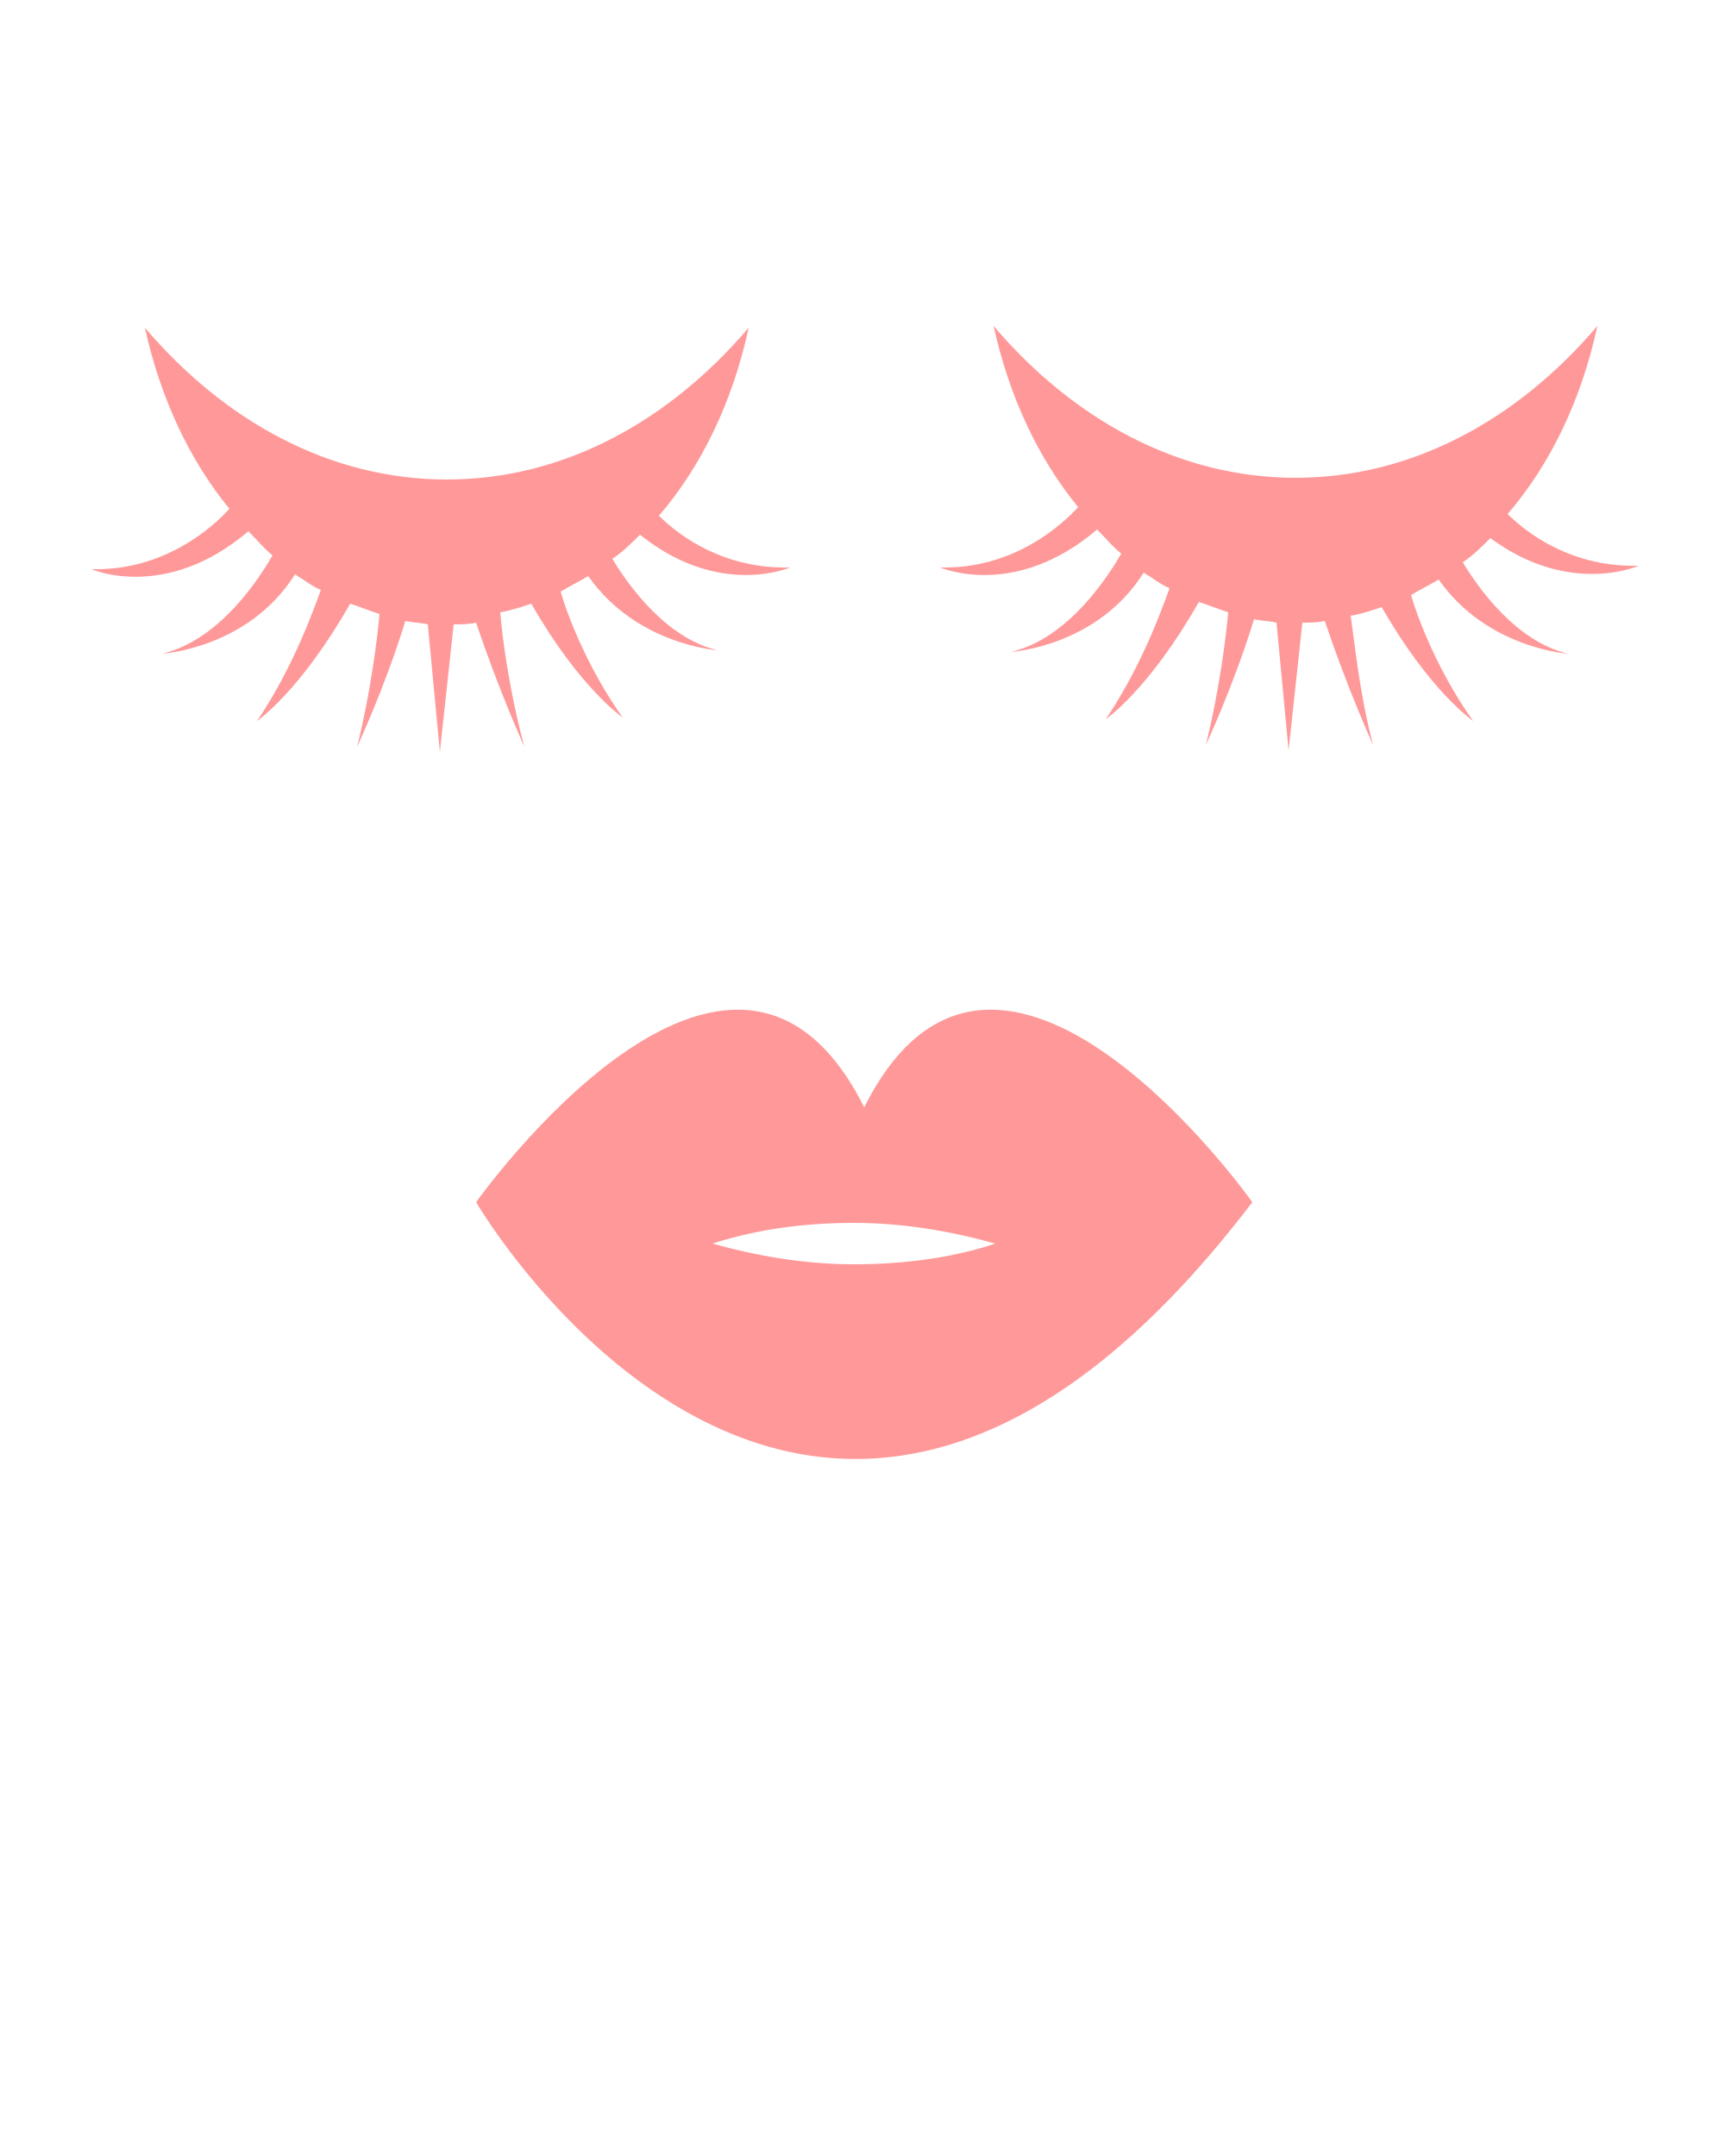
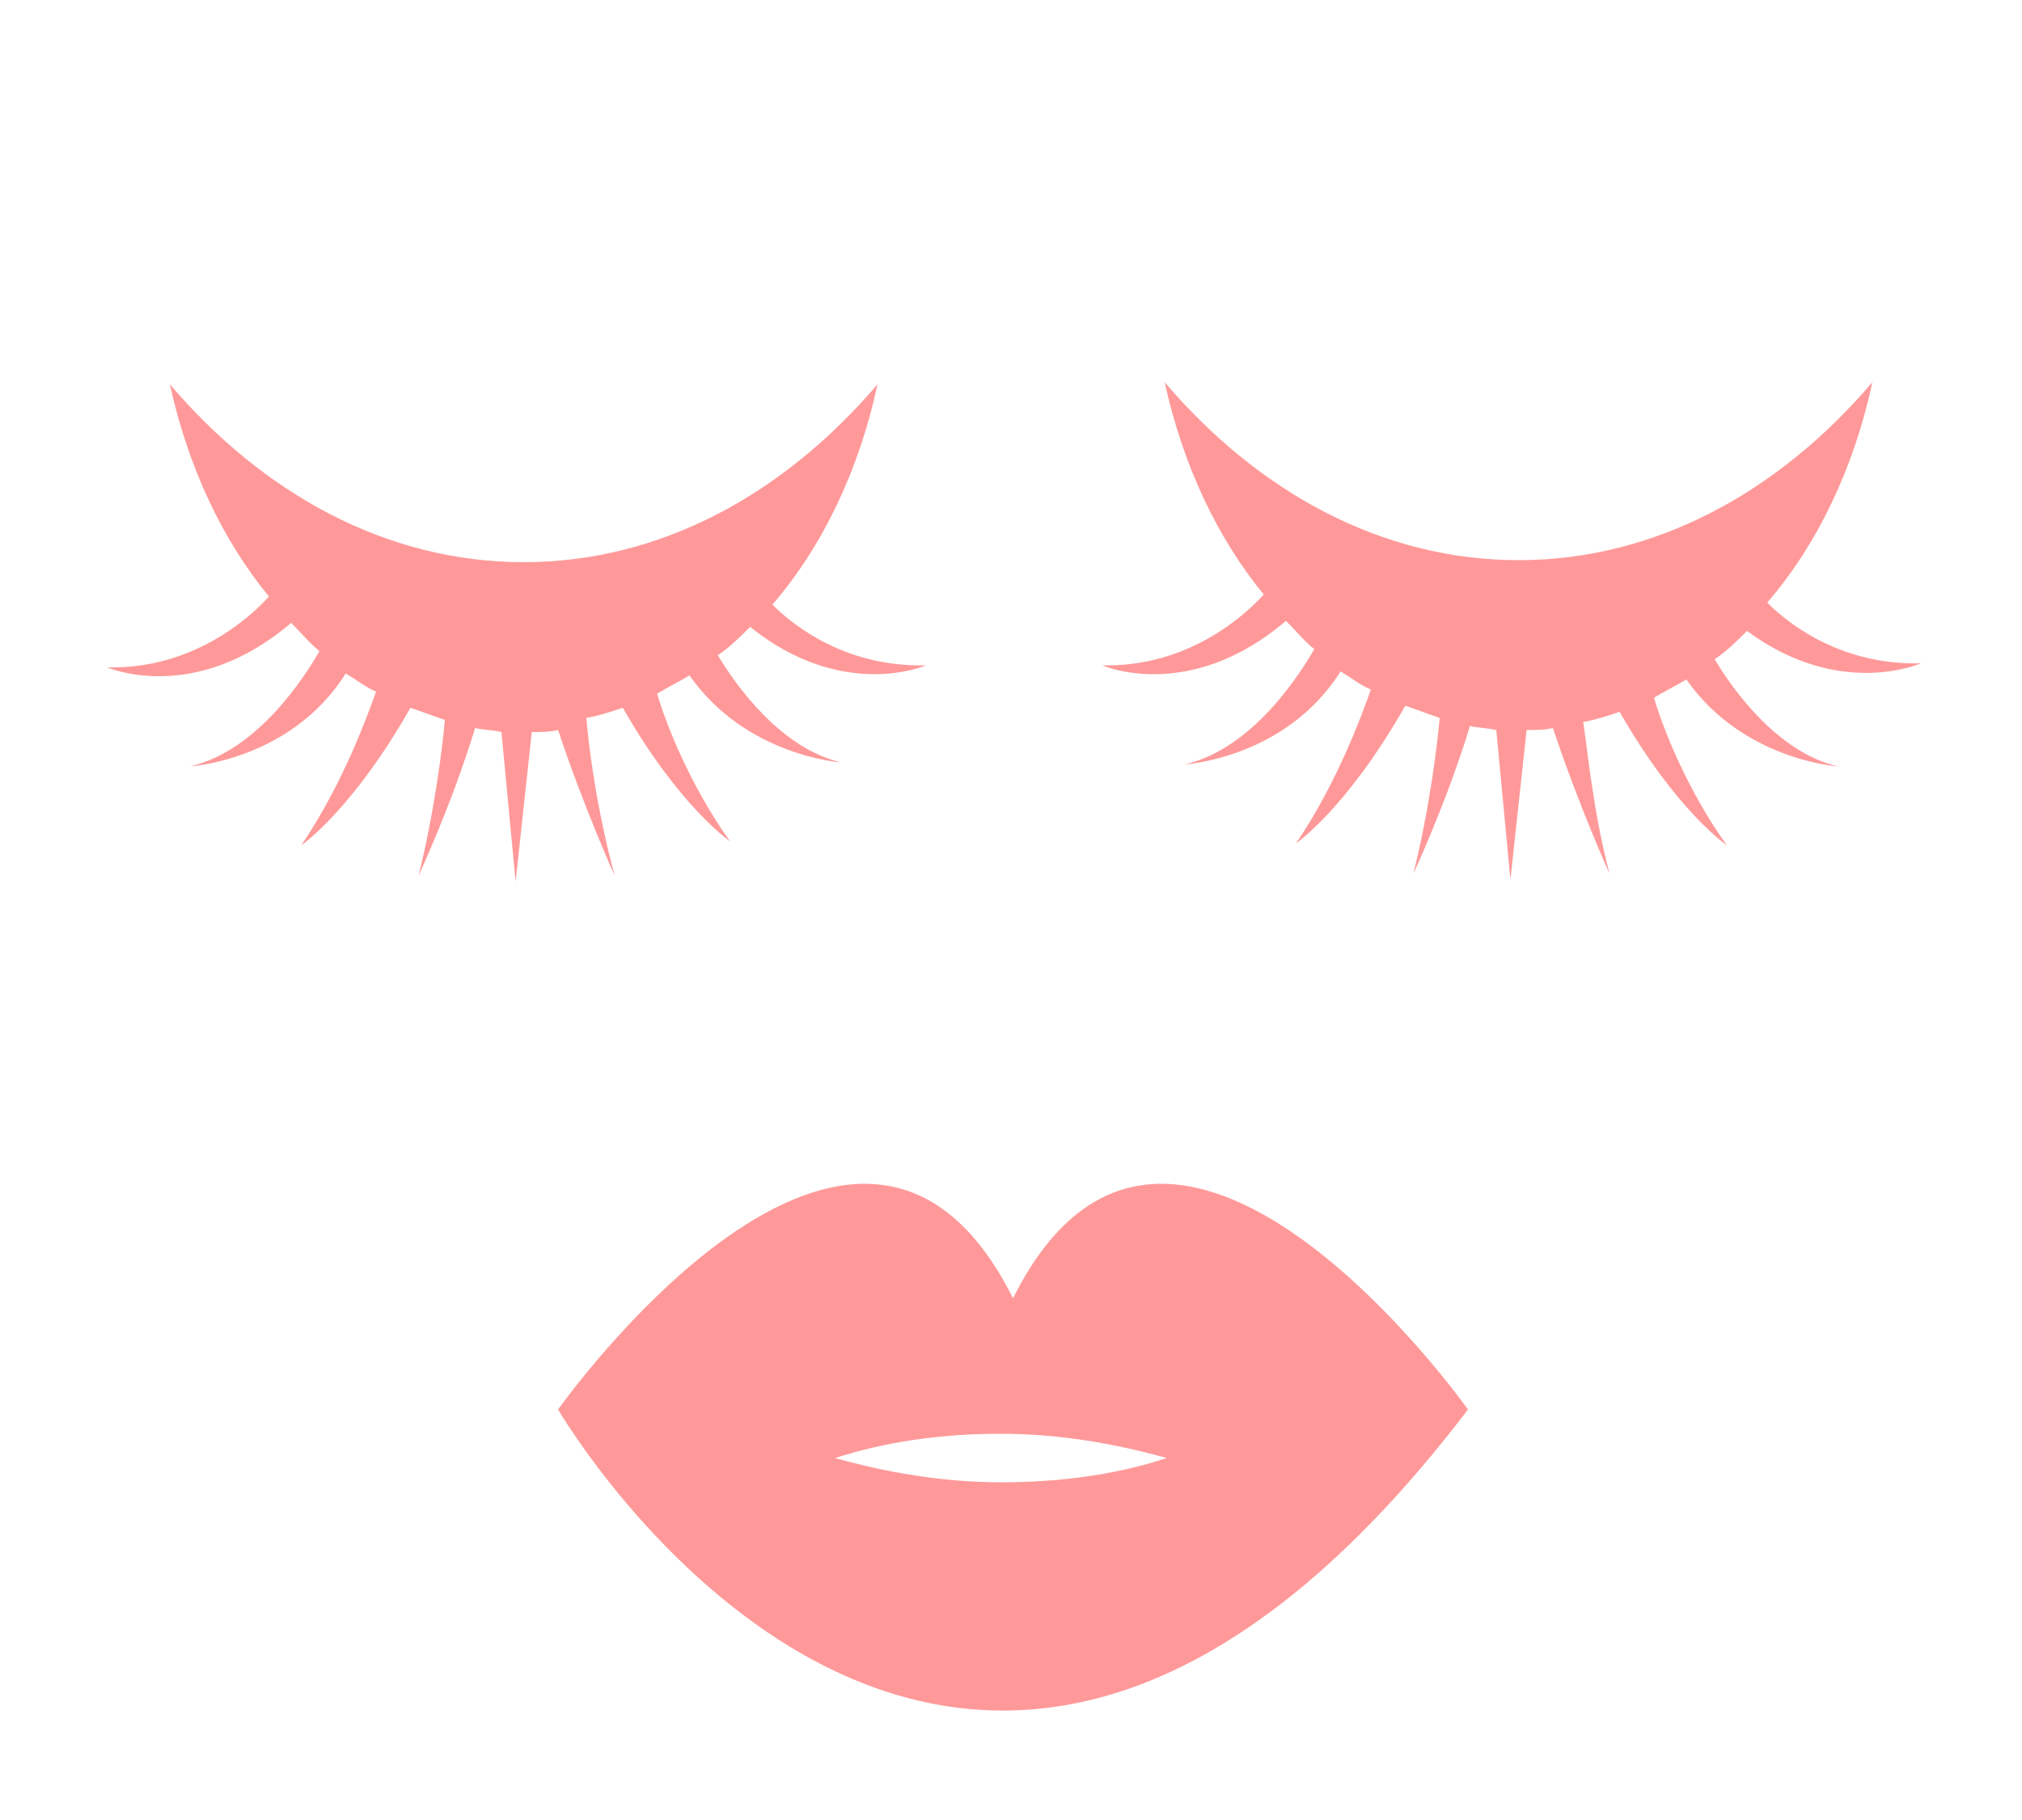
- <svg xmlns="http://www.w3.org/2000/svg" version="1.1" id="Layer_1" x="0px" y="0px" viewBox="0 0 100 125" style="enable-background:new 0 0 100 125;" xml:space="preserve">
+ <svg xmlns="http://www.w3.org/2000/svg" version="1.1" id="Layer_1" x="0px" y="0px" viewBox="0 0 100 90" style="enable-background:new 0 0 100 90;" xml:space="preserve">
  <style type="text/css">
	.st0{fill:#FF9999;}
</style>
-   <path class="st0" d="M29,35.5c0.6-0.1,1.2-0.3,1.8-0.5c2.8,4.9,5.3,6.6,5.3,6.6c-2-2.8-3.2-5.9-3.6-7.3c0.5-0.3,1.1-0.6,1.6-0.9  c2.8,4,7.5,4.3,7.5,4.3c-3-0.7-5.2-3.8-6.1-5.3c0.6-0.4,1.1-0.9,1.6-1.4c4.6,3.7,8.7,1.9,8.7,1.9c-3.8,0.1-6.4-1.8-7.6-3  c2.5-2.9,4.3-6.7,5.2-10.9c-4.6,5.4-10.7,8.8-17.5,8.8c-6.8,0-12.9-3.4-17.5-8.8c0.9,4.1,2.6,7.7,4.9,10.5c-1,1.1-3.8,3.6-8,3.5  c0,0,4.3,1.9,9.1-2.2l0,0c0.5,0.5,0.9,1,1.4,1.4c-0.7,1.2-3,4.9-6.4,5.7c0,0,5-0.3,7.7-4.6c0.5,0.3,1,0.7,1.5,0.9  c-0.4,1.1-1.6,4.5-3.7,7.6c0,0,2.5-1.7,5.4-6.8c0.6,0.2,1.1,0.4,1.7,0.6c-0.1,1.2-0.5,4.5-1.3,7.7c0,0,1.6-3.4,2.8-7.3  c0.4,0.1,0.9,0.1,1.3,0.2l0.7,7.4l0.8-7.4c0.4,0,0.9,0,1.3-0.1c1.3,3.9,2.8,7.2,2.8,7.2C29.5,40,29.1,36.8,29,35.5z" />
-   <path class="st0" d="M95,32.8c-3.8,0.1-6.4-1.8-7.6-3c2.5-2.9,4.3-6.7,5.2-10.9c-4.6,5.4-10.7,8.8-17.5,8.8  c-6.8,0-12.9-3.4-17.5-8.8c0.9,4.1,2.6,7.7,4.9,10.5c-1,1.1-3.8,3.6-8,3.5c0,0,4.3,1.9,9.1-2.2l0,0c0.5,0.5,0.9,1,1.4,1.4  c-0.7,1.2-3,4.9-6.4,5.7c0,0,5-0.3,7.7-4.6c0.5,0.3,1,0.7,1.5,0.9c-0.4,1.1-1.6,4.5-3.7,7.6c0,0,2.5-1.7,5.4-6.8  c0.6,0.2,1.1,0.4,1.7,0.6c-0.1,1.2-0.5,4.5-1.3,7.7c0,0,1.6-3.4,2.8-7.3c0.4,0.1,0.9,0.1,1.3,0.2l0.7,7.4l0.8-7.4  c0.4,0,0.9,0,1.3-0.1c1.3,3.9,2.8,7.2,2.8,7.2c-0.8-3-1.1-6.2-1.3-7.5c0.6-0.1,1.2-0.3,1.8-0.5c2.8,4.9,5.3,6.6,5.3,6.6  c-2-2.8-3.2-5.9-3.6-7.3c0.5-0.3,1.1-0.6,1.6-0.9c2.8,4,7.5,4.3,7.5,4.3c-3-0.7-5.2-3.8-6.1-5.3c0.6-0.4,1.1-0.9,1.6-1.4  C91,34.6,95,32.8,95,32.8z" />
+   <path class="st0" d="M29,35.5c0.6-0.1,1.2-0.3,1.8-0.5c2.8,4.9,5.3,6.6,5.3,6.6c-2-2.8-3.2-5.9-3.6-7.3c0.5-0.3,1.1-0.6,1.6-0.9  c2.8,4,7.5,4.3,7.5,4.3c-3-0.7-5.2-3.8-6.1-5.3c0.6-0.4,1.1-0.9,1.6-1.4c4.6,3.7,8.7,1.9,8.7,1.9c-3.8,0.1-6.4-1.8-7.6-3  c2.5-2.9,4.3-6.7,5.2-10.9c-4.6,5.4-10.7,8.8-17.5,8.8S13,24.4,8.4,19c0.9,4.1,2.6,7.7,4.9,10.5c-1,1.1-3.8,3.6-8,3.5  c0,0,4.3,1.9,9.1-2.2l0,0c0.5,0.5,0.9,1,1.4,1.4c-0.7,1.2-3,4.9-6.4,5.7c0,0,5-0.3,7.7-4.6c0.5,0.3,1,0.7,1.5,0.9  c-0.4,1.1-1.6,4.5-3.7,7.6c0,0,2.5-1.7,5.4-6.8c0.6,0.2,1.1,0.4,1.7,0.6c-0.1,1.2-0.5,4.5-1.3,7.7c0,0,1.6-3.4,2.8-7.3  c0.4,0.1,0.9,0.1,1.3,0.2l0.7,7.4l0.8-7.4c0.4,0,0.9,0,1.3-0.1c1.3,3.9,2.8,7.2,2.8,7.2C29.5,40,29.1,36.8,29,35.5z" />
+   <path class="st0" d="M95,32.8c-3.8,0.1-6.4-1.8-7.6-3c2.5-2.9,4.3-6.7,5.2-10.9c-4.6,5.4-10.7,8.8-17.5,8.8s-12.9-3.4-17.5-8.8  c0.9,4.1,2.6,7.7,4.9,10.5c-1,1.1-3.8,3.6-8,3.5c0,0,4.3,1.9,9.1-2.2l0,0c0.5,0.5,0.9,1,1.4,1.4c-0.7,1.2-3,4.9-6.4,5.7  c0,0,5-0.3,7.7-4.6c0.5,0.3,1,0.7,1.5,0.9c-0.4,1.1-1.6,4.5-3.7,7.6c0,0,2.5-1.7,5.4-6.8c0.6,0.2,1.1,0.4,1.7,0.6  c-0.1,1.2-0.5,4.5-1.3,7.7c0,0,1.6-3.4,2.8-7.3c0.4,0.1,0.9,0.1,1.3,0.2l0.7,7.4l0.8-7.4c0.4,0,0.9,0,1.3-0.1  c1.3,3.9,2.8,7.2,2.8,7.2c-0.8-3-1.1-6.2-1.3-7.5c0.6-0.1,1.2-0.3,1.8-0.5c2.8,4.9,5.3,6.6,5.3,6.6c-2-2.8-3.2-5.9-3.6-7.3  c0.5-0.3,1.1-0.6,1.6-0.9c2.8,4,7.5,4.3,7.5,4.3c-3-0.7-5.2-3.8-6.1-5.3c0.6-0.4,1.1-0.9,1.6-1.4C91,34.6,95,32.8,95,32.8z" />
  <path class="st0" d="M50.1,64.2c-7.7-15.4-22.5,5.5-22.5,5.5s19.5,33.5,45,0C72.6,69.7,57.8,48.8,50.1,64.2z M49.5,73.3  c-2.9,0-5.7-0.5-8.2-1.2c2.5-0.8,5.2-1.2,8.2-1.2c2.9,0,5.7,0.5,8.2,1.2C55.3,72.9,52.5,73.3,49.5,73.3z" />
</svg>
